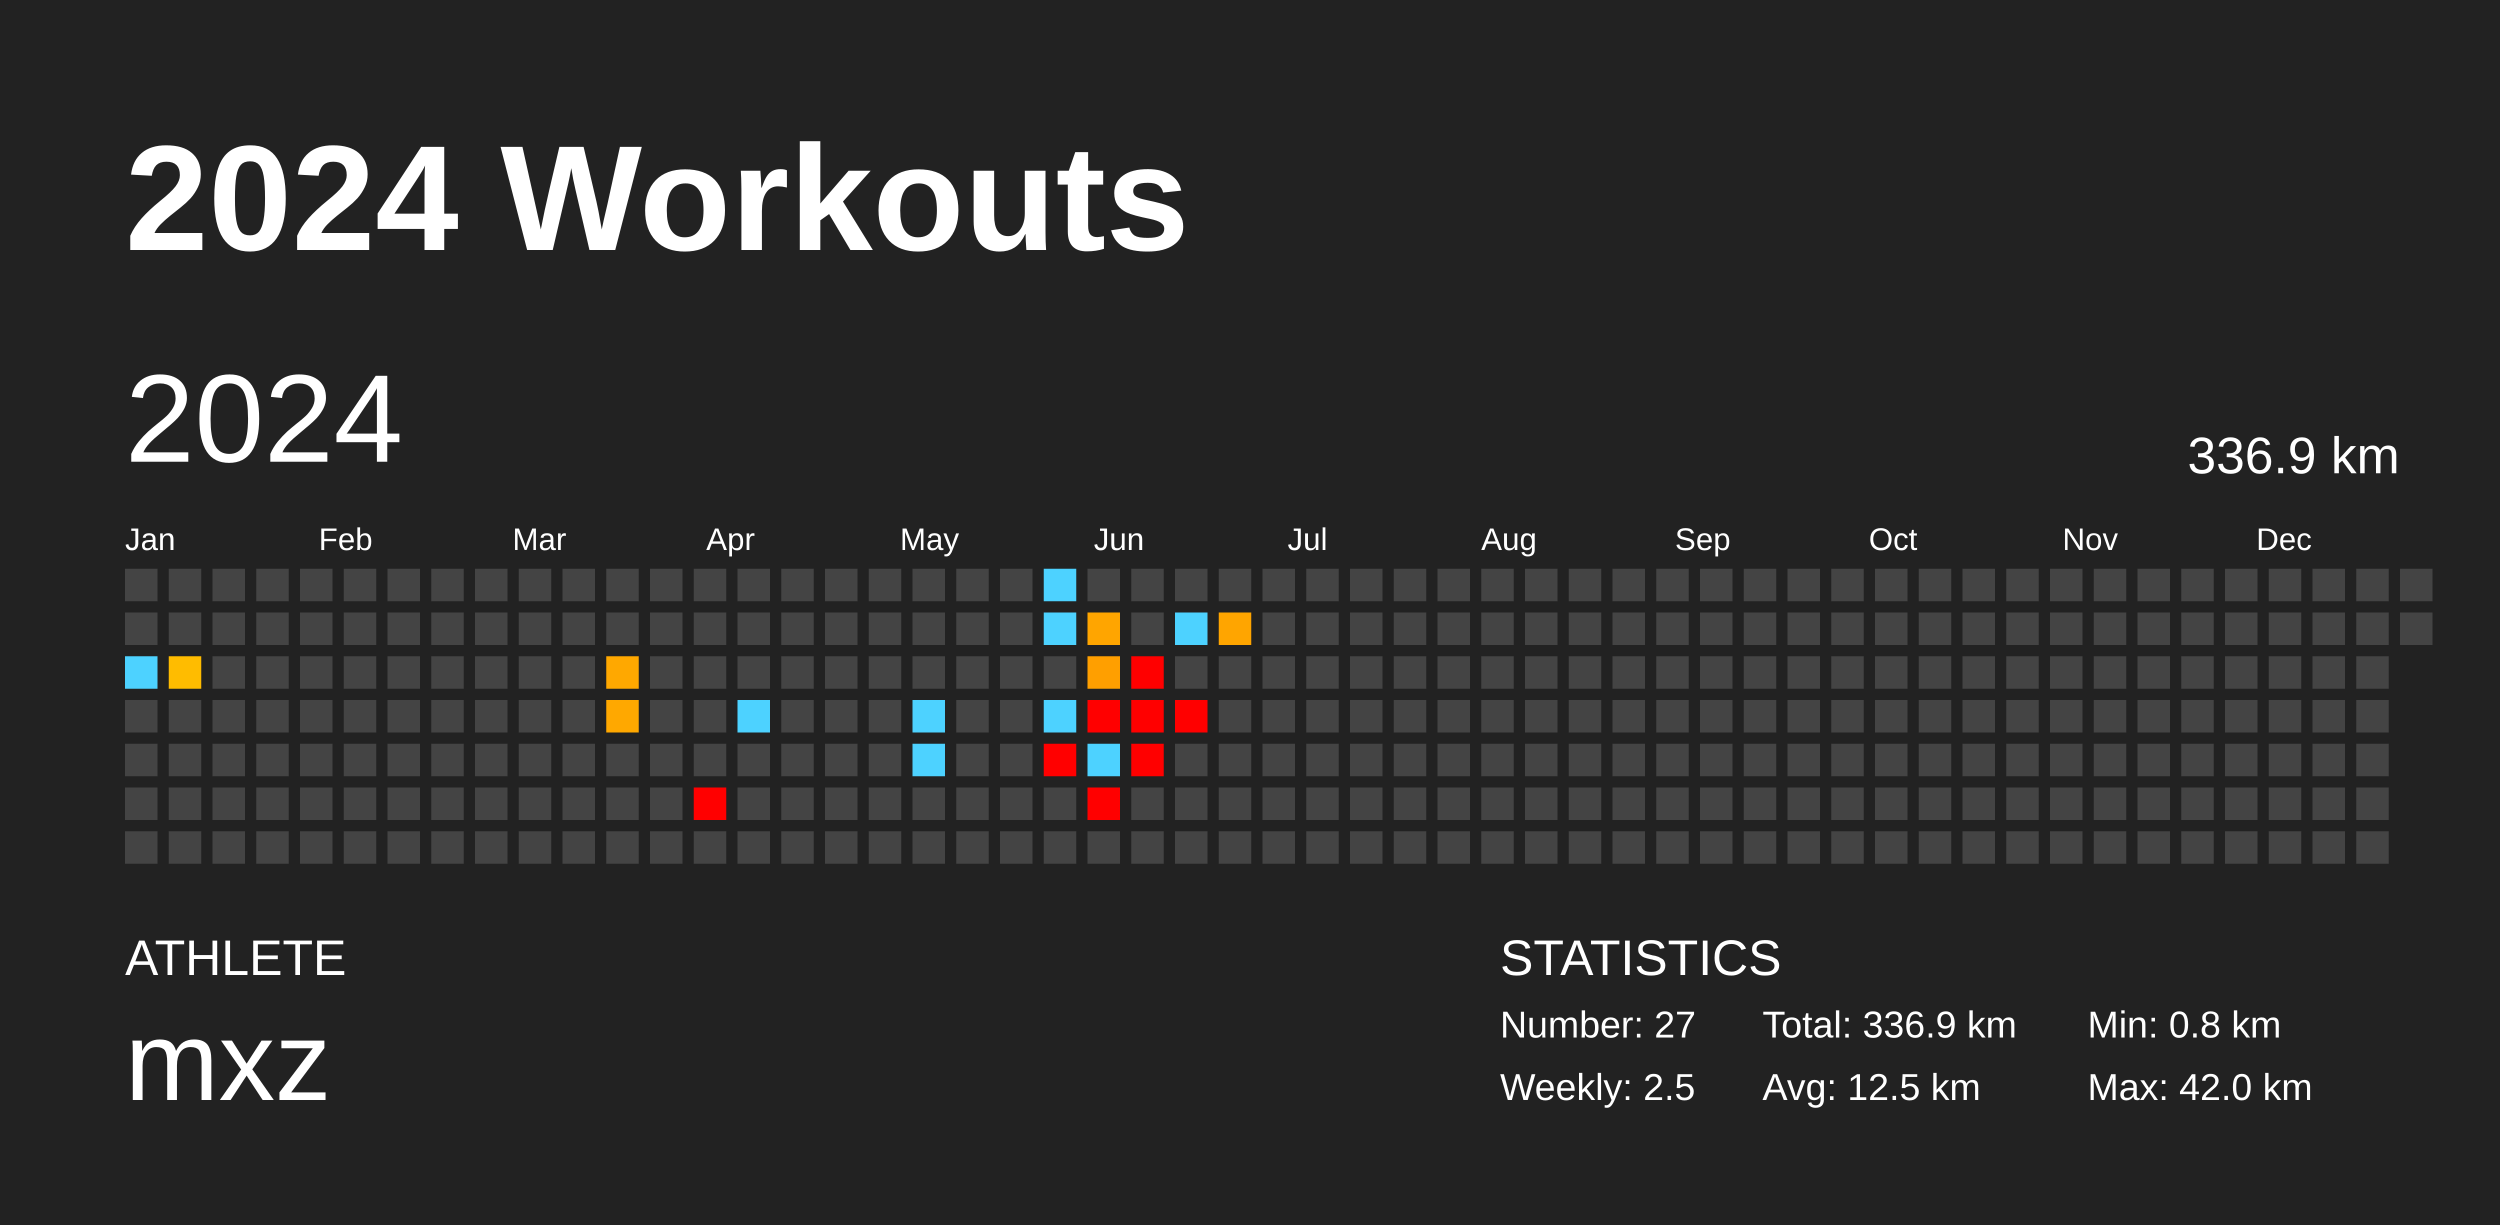
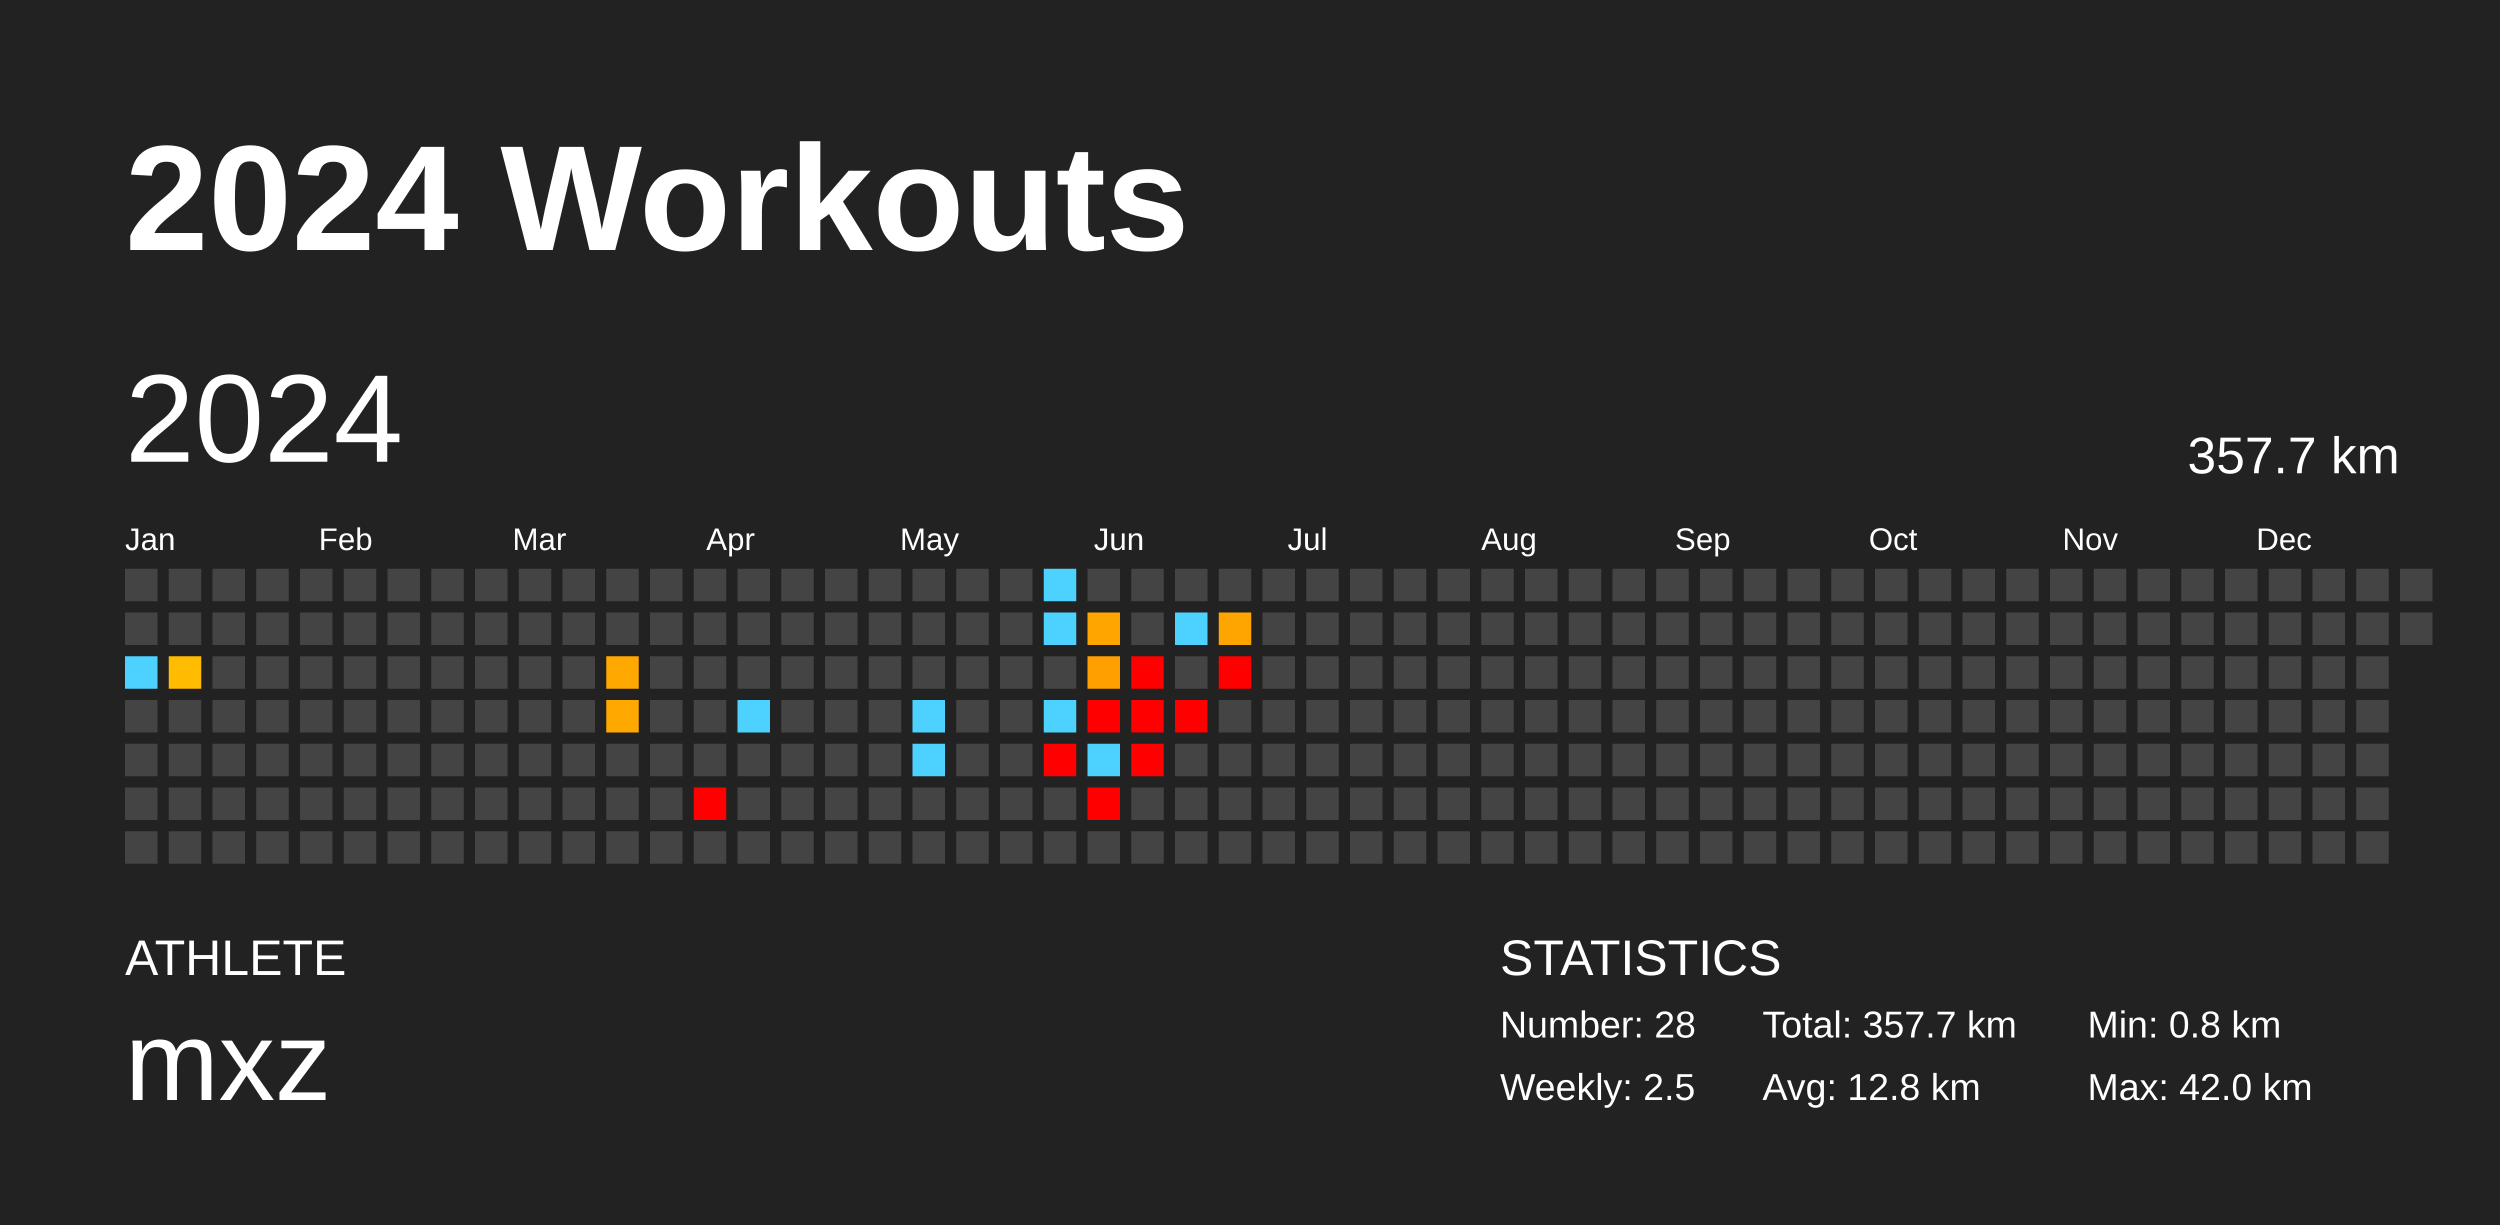
<svg xmlns="http://www.w3.org/2000/svg" baseProfile="full" height="98mm" version="1.1" viewBox="0,0,200,98" width="200mm">
  <defs />
  <rect fill="#222222" height="98" width="200" x="0" y="0" />
  <text fill="#FFFFFF" style="font-size:12px; font-family:Arial; font-weight:bold;" x="10" y="20">2024 Workouts</text>
  <text fill="#FFFFFF" style="font-size:4px; font-family:Arial" x="10" y="78">ATHLETE</text>
  <text fill="#FFFFFF" style="font-size:9px; font-family:Arial" x="10" y="88">mxz</text>
  <text fill="#FFFFFF" style="font-size:4px; font-family:Arial" x="120" y="78">STATISTICS</text>
-   <text fill="#FFFFFF" style="font-size:3px; font-family:Arial" x="120" y="83">Number: 27</text>
+   <text fill="#FFFFFF" style="font-size:3px; font-family:Arial" x="120" y="83">Number: 28</text>
  <text fill="#FFFFFF" style="font-size:3px; font-family:Arial" x="120" y="88">Weekly: 2.5</text>
-   <text fill="#FFFFFF" style="font-size:3px; font-family:Arial" x="141" y="83">Total: 336.9 km</text>
-   <text fill="#FFFFFF" style="font-size:3px; font-family:Arial" x="141" y="88">Avg: 12.5 km</text>
+   <text fill="#FFFFFF" style="font-size:3px; font-family:Arial" x="141" y="83">Total: 357.7 km</text>
+   <text fill="#FFFFFF" style="font-size:3px; font-family:Arial" x="141" y="88">Avg: 12.8 km</text>
  <text fill="#FFFFFF" style="font-size:3px; font-family:Arial" x="167" y="83">Min: 0.8 km</text>
  <text fill="#FFFFFF" style="font-size:3px; font-family:Arial" x="167" y="88">Max: 42.0 km</text>
  <text dominant-baseline="hanging" fill="#FFFFFF" style="font-size:10.0px; font-family:Arial;" x="10" y="30">2024</text>
-   <text dominant-baseline="hanging" fill="#FFFFFF" style="font-size:4.125px; font-family:Arial;" x="175" y="35">336.9 km</text>
+   <text dominant-baseline="hanging" fill="#FFFFFF" style="font-size:4.125px; font-family:Arial;" x="175" y="35">357.7 km</text>
  <text fill="#FFFFFF" style="font-size:2.5px; font-family:Arial" x="10.0" y="44">Jan</text>
  <text fill="#FFFFFF" style="font-size:2.5px; font-family:Arial" x="25.5" y="44">Feb</text>
  <text fill="#FFFFFF" style="font-size:2.5px; font-family:Arial" x="41.0" y="44">Mar</text>
  <text fill="#FFFFFF" style="font-size:2.5px; font-family:Arial" x="56.5" y="44">Apr</text>
  <text fill="#FFFFFF" style="font-size:2.5px; font-family:Arial" x="72.0" y="44">May</text>
  <text fill="#FFFFFF" style="font-size:2.5px; font-family:Arial" x="87.5" y="44">Jun</text>
  <text fill="#FFFFFF" style="font-size:2.5px; font-family:Arial" x="103.0" y="44">Jul</text>
  <text fill="#FFFFFF" style="font-size:2.5px; font-family:Arial" x="118.5" y="44">Aug</text>
  <text fill="#FFFFFF" style="font-size:2.5px; font-family:Arial" x="134.0" y="44">Sep</text>
  <text fill="#FFFFFF" style="font-size:2.5px; font-family:Arial" x="149.5" y="44">Oct</text>
  <text fill="#FFFFFF" style="font-size:2.5px; font-family:Arial" x="165.0" y="44">Nov</text>
  <text fill="#FFFFFF" style="font-size:2.5px; font-family:Arial" x="180.5" y="44">Dec</text>
  <rect fill="#444444" height="2.6" width="2.6" x="10.0" y="45.5" />
  <rect fill="#444444" height="2.6" width="2.6" x="10.0" y="49.0" />
  <rect fill="#4dd2ff" height="2.6" width="2.6" x="10.0" y="52.5" />
  <rect fill="#444444" height="2.6" width="2.6" x="10.0" y="56.0" />
  <rect fill="#444444" height="2.6" width="2.6" x="10.0" y="59.5" />
  <rect fill="#444444" height="2.6" width="2.6" x="10.0" y="63.0" />
  <rect fill="#444444" height="2.6" width="2.6" x="10.0" y="66.5" />
  <rect fill="#444444" height="2.6" width="2.6" x="13.5" y="45.5" />
  <rect fill="#444444" height="2.6" width="2.6" x="13.5" y="49.0" />
  <rect fill="#ffbc00" height="2.6" width="2.6" x="13.5" y="52.5" />
  <rect fill="#444444" height="2.6" width="2.6" x="13.5" y="56.0" />
  <rect fill="#444444" height="2.6" width="2.6" x="13.5" y="59.5" />
  <rect fill="#444444" height="2.6" width="2.6" x="13.5" y="63.0" />
  <rect fill="#444444" height="2.6" width="2.6" x="13.5" y="66.5" />
  <rect fill="#444444" height="2.6" width="2.6" x="17.0" y="45.5" />
  <rect fill="#444444" height="2.6" width="2.6" x="17.0" y="49.0" />
  <rect fill="#444444" height="2.6" width="2.6" x="17.0" y="52.5" />
  <rect fill="#444444" height="2.6" width="2.6" x="17.0" y="56.0" />
  <rect fill="#444444" height="2.6" width="2.6" x="17.0" y="59.5" />
  <rect fill="#444444" height="2.6" width="2.6" x="17.0" y="63.0" />
  <rect fill="#444444" height="2.6" width="2.6" x="17.0" y="66.5" />
  <rect fill="#444444" height="2.6" width="2.6" x="20.5" y="45.5" />
  <rect fill="#444444" height="2.6" width="2.6" x="20.5" y="49.0" />
  <rect fill="#444444" height="2.6" width="2.6" x="20.5" y="52.5" />
  <rect fill="#444444" height="2.6" width="2.6" x="20.5" y="56.0" />
  <rect fill="#444444" height="2.6" width="2.6" x="20.5" y="59.5" />
  <rect fill="#444444" height="2.6" width="2.6" x="20.5" y="63.0" />
  <rect fill="#444444" height="2.6" width="2.6" x="20.5" y="66.5" />
  <rect fill="#444444" height="2.6" width="2.6" x="24.0" y="45.5" />
  <rect fill="#444444" height="2.6" width="2.6" x="24.0" y="49.0" />
  <rect fill="#444444" height="2.6" width="2.6" x="24.0" y="52.5" />
  <rect fill="#444444" height="2.6" width="2.6" x="24.0" y="56.0" />
  <rect fill="#444444" height="2.6" width="2.6" x="24.0" y="59.5" />
  <rect fill="#444444" height="2.6" width="2.6" x="24.0" y="63.0" />
  <rect fill="#444444" height="2.6" width="2.6" x="24.0" y="66.5" />
  <rect fill="#444444" height="2.6" width="2.6" x="27.5" y="45.5" />
  <rect fill="#444444" height="2.6" width="2.6" x="27.5" y="49.0" />
  <rect fill="#444444" height="2.6" width="2.6" x="27.5" y="52.5" />
  <rect fill="#444444" height="2.6" width="2.6" x="27.5" y="56.0" />
  <rect fill="#444444" height="2.6" width="2.6" x="27.5" y="59.5" />
  <rect fill="#444444" height="2.6" width="2.6" x="27.5" y="63.0" />
  <rect fill="#444444" height="2.6" width="2.6" x="27.5" y="66.5" />
  <rect fill="#444444" height="2.6" width="2.6" x="31.0" y="45.5" />
  <rect fill="#444444" height="2.6" width="2.6" x="31.0" y="49.0" />
  <rect fill="#444444" height="2.6" width="2.6" x="31.0" y="52.5" />
  <rect fill="#444444" height="2.6" width="2.6" x="31.0" y="56.0" />
  <rect fill="#444444" height="2.6" width="2.6" x="31.0" y="59.5" />
  <rect fill="#444444" height="2.6" width="2.6" x="31.0" y="63.0" />
  <rect fill="#444444" height="2.6" width="2.6" x="31.0" y="66.5" />
  <rect fill="#444444" height="2.6" width="2.6" x="34.5" y="45.5" />
  <rect fill="#444444" height="2.6" width="2.6" x="34.5" y="49.0" />
  <rect fill="#444444" height="2.6" width="2.6" x="34.5" y="52.5" />
  <rect fill="#444444" height="2.6" width="2.6" x="34.5" y="56.0" />
  <rect fill="#444444" height="2.6" width="2.6" x="34.5" y="59.5" />
  <rect fill="#444444" height="2.6" width="2.6" x="34.5" y="63.0" />
  <rect fill="#444444" height="2.6" width="2.6" x="34.5" y="66.5" />
  <rect fill="#444444" height="2.6" width="2.6" x="38.0" y="45.5" />
  <rect fill="#444444" height="2.6" width="2.6" x="38.0" y="49.0" />
  <rect fill="#444444" height="2.6" width="2.6" x="38.0" y="52.5" />
  <rect fill="#444444" height="2.6" width="2.6" x="38.0" y="56.0" />
  <rect fill="#444444" height="2.6" width="2.6" x="38.0" y="59.5" />
  <rect fill="#444444" height="2.6" width="2.6" x="38.0" y="63.0" />
  <rect fill="#444444" height="2.6" width="2.6" x="38.0" y="66.5" />
  <rect fill="#444444" height="2.6" width="2.6" x="41.5" y="45.5" />
  <rect fill="#444444" height="2.6" width="2.6" x="41.5" y="49.0" />
  <rect fill="#444444" height="2.6" width="2.6" x="41.5" y="52.5" />
  <rect fill="#444444" height="2.6" width="2.6" x="41.5" y="56.0" />
  <rect fill="#444444" height="2.6" width="2.6" x="41.5" y="59.5" />
  <rect fill="#444444" height="2.6" width="2.6" x="41.5" y="63.0" />
  <rect fill="#444444" height="2.6" width="2.6" x="41.5" y="66.5" />
  <rect fill="#444444" height="2.6" width="2.6" x="45.0" y="45.5" />
  <rect fill="#444444" height="2.6" width="2.6" x="45.0" y="49.0" />
  <rect fill="#444444" height="2.6" width="2.6" x="45.0" y="52.5" />
  <rect fill="#444444" height="2.6" width="2.6" x="45.0" y="56.0" />
  <rect fill="#444444" height="2.6" width="2.6" x="45.0" y="59.5" />
  <rect fill="#444444" height="2.6" width="2.6" x="45.0" y="63.0" />
  <rect fill="#444444" height="2.6" width="2.6" x="45.0" y="66.5" />
  <rect fill="#444444" height="2.6" width="2.6" x="48.5" y="45.5" />
  <rect fill="#444444" height="2.6" width="2.6" x="48.5" y="49.0" />
  <rect fill="#ffa800" height="2.6" width="2.6" x="48.5" y="52.5" />
  <rect fill="#ffa800" height="2.6" width="2.6" x="48.5" y="56.0" />
  <rect fill="#444444" height="2.6" width="2.6" x="48.5" y="59.5" />
  <rect fill="#444444" height="2.6" width="2.6" x="48.5" y="63.0" />
  <rect fill="#444444" height="2.6" width="2.6" x="48.5" y="66.5" />
  <rect fill="#444444" height="2.6" width="2.6" x="52.0" y="45.5" />
  <rect fill="#444444" height="2.6" width="2.6" x="52.0" y="49.0" />
  <rect fill="#444444" height="2.6" width="2.6" x="52.0" y="52.5" />
  <rect fill="#444444" height="2.6" width="2.6" x="52.0" y="56.0" />
  <rect fill="#444444" height="2.6" width="2.6" x="52.0" y="59.5" />
  <rect fill="#444444" height="2.6" width="2.6" x="52.0" y="63.0" />
  <rect fill="#444444" height="2.6" width="2.6" x="52.0" y="66.5" />
  <rect fill="#444444" height="2.6" width="2.6" x="55.5" y="45.5" />
  <rect fill="#444444" height="2.6" width="2.6" x="55.5" y="49.0" />
  <rect fill="#444444" height="2.6" width="2.6" x="55.5" y="52.5" />
  <rect fill="#444444" height="2.6" width="2.6" x="55.5" y="56.0" />
  <rect fill="#444444" height="2.6" width="2.6" x="55.5" y="59.5" />
  <rect fill="red" height="2.6" width="2.6" x="55.5" y="63.0" />
  <rect fill="#444444" height="2.6" width="2.6" x="55.5" y="66.5" />
  <rect fill="#444444" height="2.6" width="2.6" x="59.0" y="45.5" />
  <rect fill="#444444" height="2.6" width="2.6" x="59.0" y="49.0" />
  <rect fill="#444444" height="2.6" width="2.6" x="59.0" y="52.5" />
  <rect fill="#4dd2ff" height="2.6" width="2.6" x="59.0" y="56.0" />
  <rect fill="#444444" height="2.6" width="2.6" x="59.0" y="59.5" />
  <rect fill="#444444" height="2.6" width="2.6" x="59.0" y="63.0" />
  <rect fill="#444444" height="2.6" width="2.6" x="59.0" y="66.5" />
  <rect fill="#444444" height="2.6" width="2.6" x="62.5" y="45.5" />
  <rect fill="#444444" height="2.6" width="2.6" x="62.5" y="49.0" />
  <rect fill="#444444" height="2.6" width="2.6" x="62.5" y="52.5" />
  <rect fill="#444444" height="2.6" width="2.6" x="62.5" y="56.0" />
  <rect fill="#444444" height="2.6" width="2.6" x="62.5" y="59.5" />
  <rect fill="#444444" height="2.6" width="2.6" x="62.5" y="63.0" />
  <rect fill="#444444" height="2.6" width="2.6" x="62.5" y="66.5" />
  <rect fill="#444444" height="2.6" width="2.6" x="66.0" y="45.5" />
  <rect fill="#444444" height="2.6" width="2.6" x="66.0" y="49.0" />
  <rect fill="#444444" height="2.6" width="2.6" x="66.0" y="52.5" />
  <rect fill="#444444" height="2.6" width="2.6" x="66.0" y="56.0" />
  <rect fill="#444444" height="2.6" width="2.6" x="66.0" y="59.5" />
  <rect fill="#444444" height="2.6" width="2.6" x="66.0" y="63.0" />
  <rect fill="#444444" height="2.6" width="2.6" x="66.0" y="66.5" />
  <rect fill="#444444" height="2.6" width="2.6" x="69.5" y="45.5" />
  <rect fill="#444444" height="2.6" width="2.6" x="69.5" y="49.0" />
  <rect fill="#444444" height="2.6" width="2.6" x="69.5" y="52.5" />
  <rect fill="#444444" height="2.6" width="2.6" x="69.5" y="56.0" />
  <rect fill="#444444" height="2.6" width="2.6" x="69.5" y="59.5" />
  <rect fill="#444444" height="2.6" width="2.6" x="69.5" y="63.0" />
  <rect fill="#444444" height="2.6" width="2.6" x="69.5" y="66.5" />
  <rect fill="#444444" height="2.6" width="2.6" x="73.0" y="45.5" />
  <rect fill="#444444" height="2.6" width="2.6" x="73.0" y="49.0" />
  <rect fill="#444444" height="2.6" width="2.6" x="73.0" y="52.5" />
  <rect fill="#4dd2ff" height="2.6" width="2.6" x="73.0" y="56.0" />
  <rect fill="#4dd2ff" height="2.6" width="2.6" x="73.0" y="59.5" />
  <rect fill="#444444" height="2.6" width="2.6" x="73.0" y="63.0" />
  <rect fill="#444444" height="2.6" width="2.6" x="73.0" y="66.5" />
  <rect fill="#444444" height="2.6" width="2.6" x="76.5" y="45.5" />
  <rect fill="#444444" height="2.6" width="2.6" x="76.5" y="49.0" />
  <rect fill="#444444" height="2.6" width="2.6" x="76.5" y="52.5" />
  <rect fill="#444444" height="2.6" width="2.6" x="76.5" y="56.0" />
  <rect fill="#444444" height="2.6" width="2.6" x="76.5" y="59.5" />
  <rect fill="#444444" height="2.6" width="2.6" x="76.5" y="63.0" />
  <rect fill="#444444" height="2.6" width="2.6" x="76.5" y="66.5" />
  <rect fill="#444444" height="2.6" width="2.6" x="80.0" y="45.5" />
  <rect fill="#444444" height="2.6" width="2.6" x="80.0" y="49.0" />
  <rect fill="#444444" height="2.6" width="2.6" x="80.0" y="52.5" />
  <rect fill="#444444" height="2.6" width="2.6" x="80.0" y="56.0" />
  <rect fill="#444444" height="2.6" width="2.6" x="80.0" y="59.5" />
  <rect fill="#444444" height="2.6" width="2.6" x="80.0" y="63.0" />
  <rect fill="#444444" height="2.6" width="2.6" x="80.0" y="66.5" />
  <rect fill="#4dd2ff" height="2.6" width="2.6" x="83.5" y="45.5" />
  <rect fill="#4dd2ff" height="2.6" width="2.6" x="83.5" y="49.0" />
  <rect fill="#444444" height="2.6" width="2.6" x="83.5" y="52.5" />
  <rect fill="#4dd2ff" height="2.6" width="2.6" x="83.5" y="56.0" />
  <rect fill="red" height="2.6" width="2.6" x="83.5" y="59.5" />
  <rect fill="#444444" height="2.6" width="2.6" x="83.5" y="63.0" />
  <rect fill="#444444" height="2.6" width="2.6" x="83.5" y="66.5" />
  <rect fill="#444444" height="2.6" width="2.6" x="87.0" y="45.5" />
  <rect fill="#ffa500" height="2.6" width="2.6" x="87.0" y="49.0" />
  <rect fill="#ff9f00" height="2.6" width="2.6" x="87.0" y="52.5" />
  <rect fill="red" height="2.6" width="2.6" x="87.0" y="56.0" />
  <rect fill="#4dd2ff" height="2.6" width="2.6" x="87.0" y="59.5" />
  <rect fill="red" height="2.6" width="2.6" x="87.0" y="63.0" />
  <rect fill="#444444" height="2.6" width="2.6" x="87.0" y="66.5" />
  <rect fill="#444444" height="2.6" width="2.6" x="90.5" y="45.5" />
  <rect fill="#444444" height="2.6" width="2.6" x="90.5" y="49.0" />
  <rect fill="red" height="2.6" width="2.6" x="90.5" y="52.5" />
  <rect fill="red" height="2.6" width="2.6" x="90.5" y="56.0" />
  <rect fill="red" height="2.6" width="2.6" x="90.5" y="59.5" />
  <rect fill="#444444" height="2.6" width="2.6" x="90.5" y="63.0" />
  <rect fill="#444444" height="2.6" width="2.6" x="90.5" y="66.5" />
  <rect fill="#444444" height="2.6" width="2.6" x="94.0" y="45.5" />
  <rect fill="#4dd2ff" height="2.6" width="2.6" x="94.0" y="49.0" />
  <rect fill="#444444" height="2.6" width="2.6" x="94.0" y="52.5" />
  <rect fill="red" height="2.6" width="2.6" x="94.0" y="56.0" />
  <rect fill="#444444" height="2.6" width="2.6" x="94.0" y="59.5" />
  <rect fill="#444444" height="2.6" width="2.6" x="94.0" y="63.0" />
  <rect fill="#444444" height="2.6" width="2.6" x="94.0" y="66.5" />
  <rect fill="#444444" height="2.6" width="2.6" x="97.5" y="45.5" />
  <rect fill="#ffa500" height="2.6" width="2.6" x="97.5" y="49.0" />
-   <rect fill="#444444" height="2.6" width="2.6" x="97.5" y="52.5" />
+   <rect fill="red" height="2.6" width="2.6" x="97.5" y="52.5" />
  <rect fill="#444444" height="2.6" width="2.6" x="97.5" y="56.0" />
  <rect fill="#444444" height="2.6" width="2.6" x="97.5" y="59.5" />
  <rect fill="#444444" height="2.6" width="2.6" x="97.5" y="63.0" />
  <rect fill="#444444" height="2.6" width="2.6" x="97.5" y="66.5" />
  <rect fill="#444444" height="2.6" width="2.6" x="101.0" y="45.5" />
  <rect fill="#444444" height="2.6" width="2.6" x="101.0" y="49.0" />
  <rect fill="#444444" height="2.6" width="2.6" x="101.0" y="52.5" />
  <rect fill="#444444" height="2.6" width="2.6" x="101.0" y="56.0" />
  <rect fill="#444444" height="2.6" width="2.6" x="101.0" y="59.5" />
  <rect fill="#444444" height="2.6" width="2.6" x="101.0" y="63.0" />
  <rect fill="#444444" height="2.6" width="2.6" x="101.0" y="66.5" />
  <rect fill="#444444" height="2.6" width="2.6" x="104.5" y="45.5" />
  <rect fill="#444444" height="2.6" width="2.6" x="104.5" y="49.0" />
  <rect fill="#444444" height="2.6" width="2.6" x="104.5" y="52.5" />
  <rect fill="#444444" height="2.6" width="2.6" x="104.5" y="56.0" />
  <rect fill="#444444" height="2.6" width="2.6" x="104.5" y="59.5" />
  <rect fill="#444444" height="2.6" width="2.6" x="104.5" y="63.0" />
  <rect fill="#444444" height="2.6" width="2.6" x="104.5" y="66.5" />
  <rect fill="#444444" height="2.6" width="2.6" x="108.0" y="45.5" />
  <rect fill="#444444" height="2.6" width="2.6" x="108.0" y="49.0" />
  <rect fill="#444444" height="2.6" width="2.6" x="108.0" y="52.5" />
  <rect fill="#444444" height="2.6" width="2.6" x="108.0" y="56.0" />
  <rect fill="#444444" height="2.6" width="2.6" x="108.0" y="59.5" />
  <rect fill="#444444" height="2.6" width="2.6" x="108.0" y="63.0" />
  <rect fill="#444444" height="2.6" width="2.6" x="108.0" y="66.5" />
  <rect fill="#444444" height="2.6" width="2.6" x="111.5" y="45.5" />
  <rect fill="#444444" height="2.6" width="2.6" x="111.5" y="49.0" />
  <rect fill="#444444" height="2.6" width="2.6" x="111.5" y="52.5" />
  <rect fill="#444444" height="2.6" width="2.6" x="111.5" y="56.0" />
  <rect fill="#444444" height="2.6" width="2.6" x="111.5" y="59.5" />
  <rect fill="#444444" height="2.6" width="2.6" x="111.5" y="63.0" />
  <rect fill="#444444" height="2.6" width="2.6" x="111.5" y="66.5" />
  <rect fill="#444444" height="2.6" width="2.6" x="115.0" y="45.5" />
  <rect fill="#444444" height="2.6" width="2.6" x="115.0" y="49.0" />
  <rect fill="#444444" height="2.6" width="2.6" x="115.0" y="52.5" />
  <rect fill="#444444" height="2.6" width="2.6" x="115.0" y="56.0" />
  <rect fill="#444444" height="2.6" width="2.6" x="115.0" y="59.5" />
  <rect fill="#444444" height="2.6" width="2.6" x="115.0" y="63.0" />
  <rect fill="#444444" height="2.6" width="2.6" x="115.0" y="66.5" />
  <rect fill="#444444" height="2.6" width="2.6" x="118.5" y="45.5" />
  <rect fill="#444444" height="2.6" width="2.6" x="118.5" y="49.0" />
  <rect fill="#444444" height="2.6" width="2.6" x="118.5" y="52.5" />
  <rect fill="#444444" height="2.6" width="2.6" x="118.5" y="56.0" />
  <rect fill="#444444" height="2.6" width="2.6" x="118.5" y="59.5" />
  <rect fill="#444444" height="2.6" width="2.6" x="118.5" y="63.0" />
  <rect fill="#444444" height="2.6" width="2.6" x="118.5" y="66.5" />
  <rect fill="#444444" height="2.6" width="2.6" x="122.0" y="45.5" />
  <rect fill="#444444" height="2.6" width="2.6" x="122.0" y="49.0" />
  <rect fill="#444444" height="2.6" width="2.6" x="122.0" y="52.5" />
  <rect fill="#444444" height="2.6" width="2.6" x="122.0" y="56.0" />
  <rect fill="#444444" height="2.6" width="2.6" x="122.0" y="59.5" />
  <rect fill="#444444" height="2.6" width="2.6" x="122.0" y="63.0" />
  <rect fill="#444444" height="2.6" width="2.6" x="122.0" y="66.5" />
  <rect fill="#444444" height="2.6" width="2.6" x="125.5" y="45.5" />
  <rect fill="#444444" height="2.6" width="2.6" x="125.5" y="49.0" />
  <rect fill="#444444" height="2.6" width="2.6" x="125.5" y="52.5" />
  <rect fill="#444444" height="2.6" width="2.6" x="125.5" y="56.0" />
  <rect fill="#444444" height="2.6" width="2.6" x="125.5" y="59.5" />
  <rect fill="#444444" height="2.6" width="2.6" x="125.5" y="63.0" />
  <rect fill="#444444" height="2.6" width="2.6" x="125.5" y="66.5" />
  <rect fill="#444444" height="2.6" width="2.6" x="129.0" y="45.5" />
  <rect fill="#444444" height="2.6" width="2.6" x="129.0" y="49.0" />
  <rect fill="#444444" height="2.6" width="2.6" x="129.0" y="52.5" />
  <rect fill="#444444" height="2.6" width="2.6" x="129.0" y="56.0" />
  <rect fill="#444444" height="2.6" width="2.6" x="129.0" y="59.5" />
  <rect fill="#444444" height="2.6" width="2.6" x="129.0" y="63.0" />
  <rect fill="#444444" height="2.6" width="2.6" x="129.0" y="66.5" />
  <rect fill="#444444" height="2.6" width="2.6" x="132.5" y="45.5" />
  <rect fill="#444444" height="2.6" width="2.6" x="132.5" y="49.0" />
  <rect fill="#444444" height="2.6" width="2.6" x="132.5" y="52.5" />
  <rect fill="#444444" height="2.6" width="2.6" x="132.5" y="56.0" />
  <rect fill="#444444" height="2.6" width="2.6" x="132.5" y="59.5" />
  <rect fill="#444444" height="2.6" width="2.6" x="132.5" y="63.0" />
  <rect fill="#444444" height="2.6" width="2.6" x="132.5" y="66.5" />
  <rect fill="#444444" height="2.6" width="2.6" x="136.0" y="45.5" />
  <rect fill="#444444" height="2.6" width="2.6" x="136.0" y="49.0" />
  <rect fill="#444444" height="2.6" width="2.6" x="136.0" y="52.5" />
  <rect fill="#444444" height="2.6" width="2.6" x="136.0" y="56.0" />
  <rect fill="#444444" height="2.6" width="2.6" x="136.0" y="59.5" />
  <rect fill="#444444" height="2.6" width="2.6" x="136.0" y="63.0" />
  <rect fill="#444444" height="2.6" width="2.6" x="136.0" y="66.5" />
  <rect fill="#444444" height="2.6" width="2.6" x="139.5" y="45.5" />
  <rect fill="#444444" height="2.6" width="2.6" x="139.5" y="49.0" />
  <rect fill="#444444" height="2.6" width="2.6" x="139.5" y="52.5" />
  <rect fill="#444444" height="2.6" width="2.6" x="139.5" y="56.0" />
  <rect fill="#444444" height="2.6" width="2.6" x="139.5" y="59.5" />
  <rect fill="#444444" height="2.6" width="2.6" x="139.5" y="63.0" />
  <rect fill="#444444" height="2.6" width="2.6" x="139.5" y="66.5" />
  <rect fill="#444444" height="2.6" width="2.6" x="143.0" y="45.5" />
  <rect fill="#444444" height="2.6" width="2.6" x="143.0" y="49.0" />
  <rect fill="#444444" height="2.6" width="2.6" x="143.0" y="52.5" />
  <rect fill="#444444" height="2.6" width="2.6" x="143.0" y="56.0" />
  <rect fill="#444444" height="2.6" width="2.6" x="143.0" y="59.5" />
  <rect fill="#444444" height="2.6" width="2.6" x="143.0" y="63.0" />
  <rect fill="#444444" height="2.6" width="2.6" x="143.0" y="66.5" />
  <rect fill="#444444" height="2.6" width="2.6" x="146.5" y="45.5" />
  <rect fill="#444444" height="2.6" width="2.6" x="146.5" y="49.0" />
  <rect fill="#444444" height="2.6" width="2.6" x="146.5" y="52.5" />
  <rect fill="#444444" height="2.6" width="2.6" x="146.5" y="56.0" />
  <rect fill="#444444" height="2.6" width="2.6" x="146.5" y="59.5" />
  <rect fill="#444444" height="2.6" width="2.6" x="146.5" y="63.0" />
  <rect fill="#444444" height="2.6" width="2.6" x="146.5" y="66.5" />
  <rect fill="#444444" height="2.6" width="2.6" x="150.0" y="45.5" />
  <rect fill="#444444" height="2.6" width="2.6" x="150.0" y="49.0" />
  <rect fill="#444444" height="2.6" width="2.6" x="150.0" y="52.5" />
  <rect fill="#444444" height="2.6" width="2.6" x="150.0" y="56.0" />
  <rect fill="#444444" height="2.6" width="2.6" x="150.0" y="59.5" />
  <rect fill="#444444" height="2.6" width="2.6" x="150.0" y="63.0" />
  <rect fill="#444444" height="2.6" width="2.6" x="150.0" y="66.5" />
  <rect fill="#444444" height="2.6" width="2.6" x="153.5" y="45.5" />
  <rect fill="#444444" height="2.6" width="2.6" x="153.5" y="49.0" />
  <rect fill="#444444" height="2.6" width="2.6" x="153.5" y="52.5" />
  <rect fill="#444444" height="2.6" width="2.6" x="153.5" y="56.0" />
  <rect fill="#444444" height="2.6" width="2.6" x="153.5" y="59.5" />
  <rect fill="#444444" height="2.6" width="2.6" x="153.5" y="63.0" />
  <rect fill="#444444" height="2.6" width="2.6" x="153.5" y="66.5" />
  <rect fill="#444444" height="2.6" width="2.6" x="157.0" y="45.5" />
  <rect fill="#444444" height="2.6" width="2.6" x="157.0" y="49.0" />
  <rect fill="#444444" height="2.6" width="2.6" x="157.0" y="52.5" />
  <rect fill="#444444" height="2.6" width="2.6" x="157.0" y="56.0" />
  <rect fill="#444444" height="2.6" width="2.6" x="157.0" y="59.5" />
  <rect fill="#444444" height="2.6" width="2.6" x="157.0" y="63.0" />
  <rect fill="#444444" height="2.6" width="2.6" x="157.0" y="66.5" />
  <rect fill="#444444" height="2.6" width="2.6" x="160.5" y="45.5" />
  <rect fill="#444444" height="2.6" width="2.6" x="160.5" y="49.0" />
  <rect fill="#444444" height="2.6" width="2.6" x="160.5" y="52.5" />
  <rect fill="#444444" height="2.6" width="2.6" x="160.5" y="56.0" />
  <rect fill="#444444" height="2.6" width="2.6" x="160.5" y="59.5" />
  <rect fill="#444444" height="2.6" width="2.6" x="160.5" y="63.0" />
  <rect fill="#444444" height="2.6" width="2.6" x="160.5" y="66.5" />
  <rect fill="#444444" height="2.6" width="2.6" x="164.0" y="45.5" />
  <rect fill="#444444" height="2.6" width="2.6" x="164.0" y="49.0" />
  <rect fill="#444444" height="2.6" width="2.6" x="164.0" y="52.5" />
  <rect fill="#444444" height="2.6" width="2.6" x="164.0" y="56.0" />
  <rect fill="#444444" height="2.6" width="2.6" x="164.0" y="59.5" />
  <rect fill="#444444" height="2.6" width="2.6" x="164.0" y="63.0" />
  <rect fill="#444444" height="2.6" width="2.6" x="164.0" y="66.5" />
  <rect fill="#444444" height="2.6" width="2.6" x="167.5" y="45.5" />
  <rect fill="#444444" height="2.6" width="2.6" x="167.5" y="49.0" />
  <rect fill="#444444" height="2.6" width="2.6" x="167.5" y="52.5" />
  <rect fill="#444444" height="2.6" width="2.6" x="167.5" y="56.0" />
  <rect fill="#444444" height="2.6" width="2.6" x="167.5" y="59.5" />
  <rect fill="#444444" height="2.6" width="2.6" x="167.5" y="63.0" />
  <rect fill="#444444" height="2.6" width="2.6" x="167.5" y="66.5" />
  <rect fill="#444444" height="2.6" width="2.6" x="171.0" y="45.5" />
  <rect fill="#444444" height="2.6" width="2.6" x="171.0" y="49.0" />
  <rect fill="#444444" height="2.6" width="2.6" x="171.0" y="52.5" />
  <rect fill="#444444" height="2.6" width="2.6" x="171.0" y="56.0" />
  <rect fill="#444444" height="2.6" width="2.6" x="171.0" y="59.5" />
  <rect fill="#444444" height="2.6" width="2.6" x="171.0" y="63.0" />
  <rect fill="#444444" height="2.6" width="2.6" x="171.0" y="66.5" />
  <rect fill="#444444" height="2.6" width="2.6" x="174.5" y="45.5" />
  <rect fill="#444444" height="2.6" width="2.6" x="174.5" y="49.0" />
  <rect fill="#444444" height="2.6" width="2.6" x="174.5" y="52.5" />
  <rect fill="#444444" height="2.6" width="2.6" x="174.5" y="56.0" />
  <rect fill="#444444" height="2.6" width="2.6" x="174.5" y="59.5" />
  <rect fill="#444444" height="2.6" width="2.6" x="174.5" y="63.0" />
  <rect fill="#444444" height="2.6" width="2.6" x="174.5" y="66.5" />
  <rect fill="#444444" height="2.6" width="2.6" x="178.0" y="45.5" />
  <rect fill="#444444" height="2.6" width="2.6" x="178.0" y="49.0" />
  <rect fill="#444444" height="2.6" width="2.6" x="178.0" y="52.5" />
  <rect fill="#444444" height="2.6" width="2.6" x="178.0" y="56.0" />
  <rect fill="#444444" height="2.6" width="2.6" x="178.0" y="59.5" />
  <rect fill="#444444" height="2.6" width="2.6" x="178.0" y="63.0" />
  <rect fill="#444444" height="2.6" width="2.6" x="178.0" y="66.5" />
  <rect fill="#444444" height="2.6" width="2.6" x="181.5" y="45.5" />
  <rect fill="#444444" height="2.6" width="2.6" x="181.5" y="49.0" />
  <rect fill="#444444" height="2.6" width="2.6" x="181.5" y="52.5" />
  <rect fill="#444444" height="2.6" width="2.6" x="181.5" y="56.0" />
  <rect fill="#444444" height="2.6" width="2.6" x="181.5" y="59.5" />
  <rect fill="#444444" height="2.6" width="2.6" x="181.5" y="63.0" />
  <rect fill="#444444" height="2.6" width="2.6" x="181.5" y="66.5" />
  <rect fill="#444444" height="2.6" width="2.6" x="185.0" y="45.5" />
  <rect fill="#444444" height="2.6" width="2.6" x="185.0" y="49.0" />
  <rect fill="#444444" height="2.6" width="2.6" x="185.0" y="52.5" />
  <rect fill="#444444" height="2.6" width="2.6" x="185.0" y="56.0" />
  <rect fill="#444444" height="2.6" width="2.6" x="185.0" y="59.5" />
  <rect fill="#444444" height="2.6" width="2.6" x="185.0" y="63.0" />
  <rect fill="#444444" height="2.6" width="2.6" x="185.0" y="66.5" />
  <rect fill="#444444" height="2.6" width="2.6" x="188.5" y="45.5" />
  <rect fill="#444444" height="2.6" width="2.6" x="188.5" y="49.0" />
  <rect fill="#444444" height="2.6" width="2.6" x="188.5" y="52.5" />
  <rect fill="#444444" height="2.6" width="2.6" x="188.5" y="56.0" />
  <rect fill="#444444" height="2.6" width="2.6" x="188.5" y="59.5" />
  <rect fill="#444444" height="2.6" width="2.6" x="188.5" y="63.0" />
  <rect fill="#444444" height="2.6" width="2.6" x="188.5" y="66.5" />
  <rect fill="#444444" height="2.6" width="2.6" x="192.0" y="45.5" />
  <rect fill="#444444" height="2.6" width="2.6" x="192.0" y="49.0" />
</svg>
